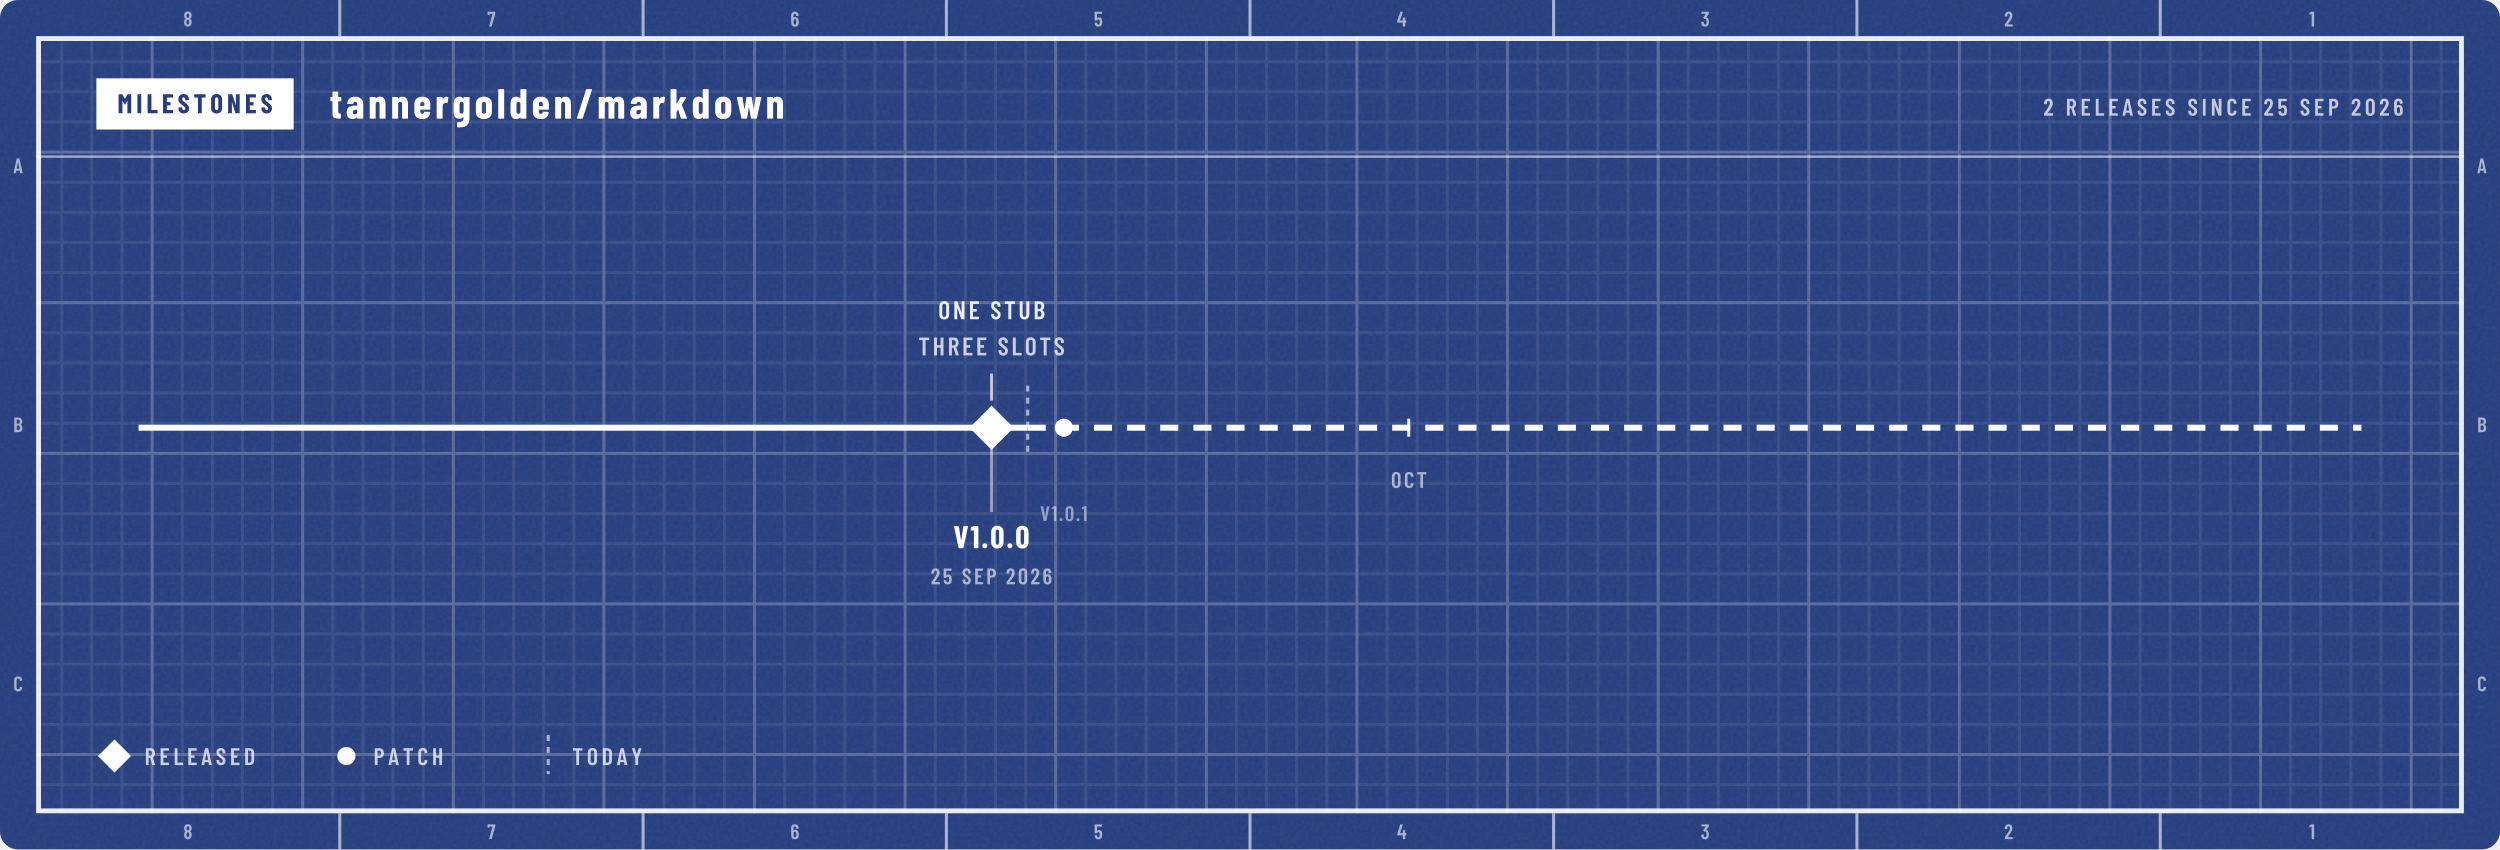
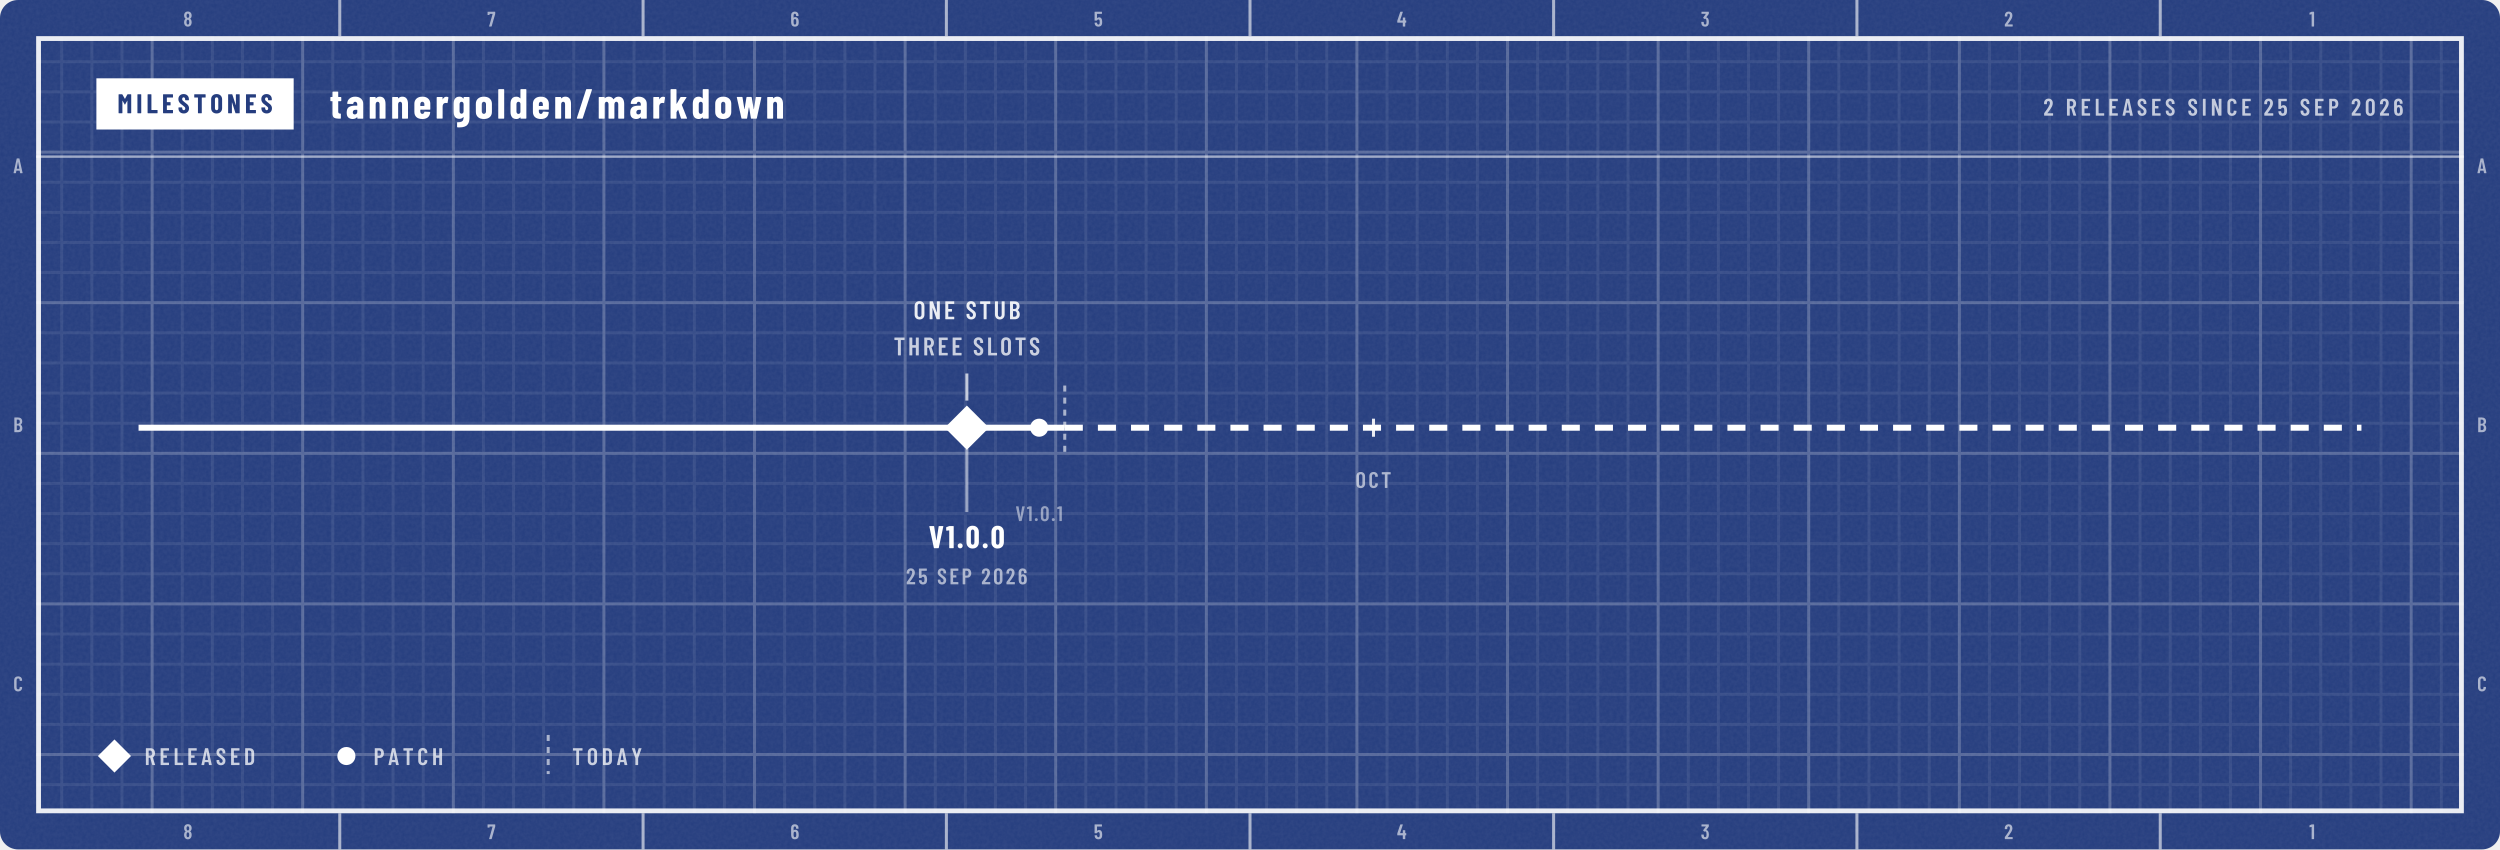
<svg xmlns="http://www.w3.org/2000/svg" width="830" height="282" viewBox="0 0 830 282" role="img" aria-labelledby="t d">
  <defs>
    <clipPath id="kc1">
      <rect x="0" y="0" width="830" height="282" rx="6" />
    </clipPath>
    <filter id="kn2" x="0" y="0" width="100%" height="100%">
      <feTurbulence type="fractalNoise" baseFrequency=".85" numOctaves="2" stitchTiles="stitch" />
      <feColorMatrix values="0 0 0 0 1 0 0 0 0 1 0 0 0 0 1 0 0 0 0.06 0" />
    </filter>
    <pattern id="kp3" width="10" height="10" patternUnits="userSpaceOnUse">
      <path d="M10 .5H.5V10" fill="none" stroke="#FFFFFF" stroke-opacity="0.075" />
    </pattern>
    <pattern id="kp4" width="50" height="50" patternUnits="userSpaceOnUse">
      <path d="M50 .5H.5V50" fill="none" stroke="#FFFFFF" stroke-opacity="0.16" />
    </pattern>
    <clipPath id="kc5">
      <rect x="12" y="12" width="806" height="258" />
    </clipPath>
    <path id="m46" d="M35 69Q35 100 55 120Q75 140 106 140Q137 140 156 120Q176 100 176 69Q176 38 156 18Q136 -2 106 -2Q75 -2 55 18Q35 38 35 69Z" />
    <path id="m48" d="M38 183V517Q38 604 89 658Q140 711 224 711Q309 711 360 658Q412 604 412 517V183Q412 96 360 42Q309 -11 224 -11Q140 -11 89 42Q38 96 38 183ZM296 176V524Q296 563 276 586Q257 610 224 610Q192 610 173 586Q154 563 154 524V176Q154 137 173 114Q192 90 224 90Q257 90 276 114Q296 137 296 176Z" />
    <path id="m49" d="M122 700H218Q223 700 226 696Q230 693 230 688V12Q230 7 226 4Q223 0 218 0H126Q121 0 118 4Q114 7 114 12V576Q114 578 112 580Q111 582 109 581L27 565H24Q13 565 13 576L10 643Q10 653 18 657L107 697Q114 700 122 700Z" />
    <path id="m50" d="M173 100H392Q397 100 400 96Q404 93 404 88V12Q404 7 400 4Q397 0 392 0H43Q38 0 34 4Q31 7 31 12V92Q31 101 36 107L75 160Q114 212 152 266Q189 320 215 363Q273 459 273 522Q273 562 256 585Q238 608 209 608Q180 608 163 586Q146 563 147 526V487Q147 482 144 478Q140 475 135 475H41Q36 475 32 478Q29 482 29 487V530Q33 610 84 659Q134 708 214 708Q293 708 342 656Q390 605 390 521Q390 471 373 422Q356 373 319 317Q294 277 260 229Q225 181 214 166Q184 126 170 106Q168 104 169 102Q170 100 173 100Z" />
    <path id="m51" d="M387 218Q387 169 380 134Q368 66 326 29Q283 -8 210 -8Q134 -8 86 32Q38 73 32 143Q30 165 28 207Q28 219 40 219H132Q144 219 144 207Q146 173 148 156Q153 125 169 108Q185 92 210 92Q234 92 250 108Q266 123 271 152Q276 182 276 230Q276 281 269 315Q263 341 248 355Q233 369 210 369Q195 369 183 360Q177 356 174 356Q172 356 166 360L119 408Q115 412 115 417Q115 421 118 425L243 595Q245 597 244 599Q242 601 239 601H49Q44 601 40 604Q37 608 37 613V688Q37 693 40 696Q44 700 49 700H373Q378 700 382 696Q385 693 385 688V609Q385 602 380 594L266 438Q262 432 268 431Q309 426 338 392Q368 358 378 307Q387 267 387 218Z" />
    <path id="m52" d="M443 275V194Q443 189 440 186Q436 182 431 182H401Q396 182 396 177V12Q396 7 392 4Q389 0 384 0H292Q287 0 284 4Q280 7 280 12V177Q280 182 275 182H29Q24 182 20 186Q17 189 17 194V259Q17 268 19 274L158 690Q161 700 171 700H271Q277 700 280 696Q283 693 281 686L153 293Q152 287 157 287H275Q280 287 280 292V412Q280 417 284 420Q287 424 292 424H384Q389 424 392 420Q396 417 396 412V292Q396 287 401 287H431Q436 287 440 284Q443 280 443 275Z" />
    <path id="m53" d="M400 216Q400 175 396 146Q391 72 344 32Q297 -8 219 -8Q145 -8 99 30Q53 68 43 144L40 172Q40 184 52 184H144Q156 184 157 172Q157 166 159 154Q171 92 219 92Q244 92 260 108Q275 124 280 153Q284 178 284 217Q284 254 278 281Q273 307 258 322Q242 336 219 336Q171 336 157 290Q154 279 144 279H51Q46 279 42 282Q39 286 39 291V688Q39 693 42 696Q46 700 51 700H377Q382 700 386 696Q389 693 389 688V612Q389 607 386 604Q382 600 377 600H160Q155 600 155 595V400Q155 397 157 396Q159 396 161 398Q178 416 202 426Q227 437 254 437Q314 437 350 398Q387 360 394 290Q400 259 400 216Z" />
    <path id="m54" d="M401 216Q401 193 399 151Q394 75 346 34Q299 -8 221 -8Q147 -8 101 30Q55 69 46 144Q40 171 40 207L39 532Q39 613 88 660Q138 708 219 708Q295 708 343 660Q391 612 391 532V507Q391 502 388 498Q384 495 379 495H287Q282 495 278 498Q275 502 275 507V526Q275 560 258 582Q242 605 219 605Q191 605 174 583Q156 561 156 526V423Q156 420 158 419Q160 418 162 420Q191 447 234 447Q303 447 346 403Q389 359 396 286Q401 253 401 216ZM284 224Q284 250 279 295Q267 353 220 353Q196 353 180 338Q165 322 160 292Q156 257 156 224Q156 195 159 157Q164 125 180 108Q195 91 220 91Q245 91 260 109Q276 127 281 160Q284 196 284 224Z" />
    <path id="m55" d="M90 13 255 594Q257 600 251 600H116Q111 600 111 595V559Q111 554 108 550Q104 547 99 547H28Q23 547 20 550Q16 554 16 559L17 688Q17 693 20 696Q24 700 29 700H368Q373 700 376 696Q380 693 380 688V607Q380 603 378 593L211 10Q208 0 197 0H100Q87 0 90 13Z" />
    <path id="m56" d="M325 364Q358 345 375 306Q396 259 396 200Q396 147 380 107Q360 53 318 22Q275 -8 216 -8Q158 -8 116 22Q73 52 53 106Q38 148 38 200Q38 259 56 301Q71 341 109 363Q113 366 109 369Q76 390 58 427Q38 470 38 523Q38 581 58 620Q78 664 120 688Q161 712 216 712Q270 712 312 688Q353 665 374 621Q396 579 396 523Q396 471 376 429Q358 392 325 371Q319 367 325 364ZM159 559Q152 541 152 513Q152 483 162 456Q169 435 183 423Q197 411 216 411Q237 411 252 424Q266 436 273 459Q281 483 281 513Q281 547 271 568Q264 589 250 600Q236 612 216 612Q198 612 184 602Q171 591 164 573ZM281 206Q281 244 272 271Q266 295 252 308Q237 322 216 322Q195 322 180 308Q166 294 160 268Q152 242 152 208Q152 177 158 151Q163 123 178 108Q194 92 216 92Q239 92 255 108Q271 124 276 153Q281 180 281 206Z" />
    <path id="m65" d="M325 11 306 116Q306 121 300 121H154Q148 121 148 116L129 11Q128 0 116 0H25Q11 0 14 13L162 689Q164 700 175 700H281Q292 700 294 689L442 13V9Q442 0 431 0H338Q326 0 325 11ZM171 212H282Q288 212 287 217L229 533Q228 536 226 536Q224 536 223 533L166 217Q165 212 171 212Z" />
    <path id="m66" d="M242 0H66Q61 0 58 4Q54 7 54 12V688Q54 693 58 696Q61 700 66 700H224Q319 700 373 652Q427 604 427 512Q427 409 354 365Q349 362 352 359Q391 334 413 292Q435 250 435 192Q435 100 382 50Q328 0 242 0ZM170 595V409Q170 404 175 404H226Q267 404 290 429Q313 454 313 500Q313 548 290 574Q267 600 226 600H175Q170 600 170 595ZM319 208Q319 260 296 290Q273 319 233 319H175Q170 319 170 314V106Q170 101 175 101H233Q273 101 296 129Q319 157 319 208Z" />
    <path id="m67" d="M42 180V521Q42 607 94 658Q145 708 230 708Q316 708 368 658Q420 607 420 521V509Q420 504 416 500Q413 496 408 496L315 492Q303 492 303 504V529Q303 564 283 586Q263 608 230 608Q198 608 178 586Q158 564 158 529V171Q158 136 178 114Q198 92 230 92Q263 92 283 114Q303 136 303 171V196Q303 201 306 204Q310 208 315 208L408 204Q413 204 416 200Q420 197 420 192V180Q420 95 368 44Q316 -8 230 -8Q145 -8 94 44Q42 95 42 180Z" />
    <path id="m68" d="M54 12V688Q54 693 58 696Q61 700 66 700H237Q323 700 374 648Q426 596 426 509V191Q426 104 374 52Q323 0 237 0H66Q61 0 58 4Q54 7 54 12ZM175 100 235 101Q268 101 288 128Q309 154 310 198V502Q310 547 290 574Q269 600 234 600H175Q170 600 170 595V105Q170 100 175 100Z" />
    <path id="m69" d="M391 600H175Q170 600 170 595V406Q170 401 175 401H303Q308 401 312 398Q315 394 315 389V312Q315 307 312 304Q308 300 303 300H175Q170 300 170 295V105Q170 100 175 100H391Q396 100 400 96Q403 93 403 88V12Q403 7 400 4Q396 0 391 0H66Q61 0 58 4Q54 7 54 12V688Q54 693 58 696Q61 700 66 700H391Q396 700 400 696Q403 693 403 688V612Q403 607 400 604Q396 600 391 600Z" />
    <path id="m72" d="M319 700H411Q416 700 420 696Q423 693 423 688V12Q423 7 420 4Q416 0 411 0H319Q314 0 310 4Q307 7 307 12V295Q307 300 302 300H175Q170 300 170 295V12Q170 7 166 4Q163 0 158 0H66Q61 0 58 4Q54 7 54 12V688Q54 693 58 696Q61 700 66 700H158Q163 700 166 696Q170 693 170 688V406Q170 401 175 401H302Q307 401 307 406V688Q307 693 310 696Q314 700 319 700Z" />
    <path id="m73" d="M54 12V688Q54 693 58 696Q61 700 66 700H158Q163 700 166 696Q170 693 170 688V12Q170 7 166 4Q163 0 158 0H66Q61 0 58 4Q54 7 54 12Z" />
    <path id="m76" d="M54 12V688Q54 693 58 696Q61 700 66 700H158Q163 700 166 696Q170 693 170 688V105Q170 100 175 100H391Q396 100 400 96Q403 93 403 88V12Q403 7 400 4Q396 0 391 0H66Q61 0 58 4Q54 7 54 12Z" />
    <path id="m78" d="M350 700H441Q446 700 450 696Q453 693 453 688V12Q453 7 450 4Q446 0 441 0H336Q326 0 323 10L174 434Q173 437 170 436Q168 436 168 433L169 12Q169 7 166 4Q162 0 157 0H66Q61 0 58 4Q54 7 54 12V688Q54 693 58 696Q61 700 66 700H169Q179 700 182 690L332 269Q333 266 336 266Q338 267 338 270V688Q338 693 342 696Q345 700 350 700Z" />
    <path id="m79" d="M42 182V518Q42 604 94 656Q147 708 233 708Q319 708 372 656Q425 604 425 518V182Q425 96 372 44Q319 -8 233 -8Q147 -8 94 44Q42 96 42 182ZM309 177V523Q309 561 288 584Q267 608 233 608Q199 608 178 584Q158 561 158 523V177Q158 139 178 116Q199 92 233 92Q267 92 288 116Q309 139 309 177Z" />
    <path id="m80" d="M432 495Q432 405 384 350Q337 295 259 295H174Q169 295 169 290V12Q169 7 166 4Q162 0 157 0H65Q60 0 56 4Q53 7 53 12V689Q53 694 56 698Q60 701 65 701H253Q306 701 346 675Q387 649 410 602Q432 555 432 495ZM316 492Q316 542 294 572Q271 601 234 601H174Q169 601 169 596V391Q169 386 174 386H234Q271 386 294 414Q316 443 316 492Z" />
    <path id="m82" d="M318 10 233 297Q231 301 228 301H175Q170 301 170 296V12Q170 7 166 4Q163 0 158 0H66Q61 0 58 4Q54 7 54 12V688Q54 693 58 696Q61 700 66 700H254Q307 700 348 674Q388 649 410 602Q433 556 433 496Q433 434 409 389Q385 344 342 321Q338 320 339 315L437 14Q438 12 438 9Q438 0 427 0H331Q321 0 318 10ZM170 595V396Q170 391 175 391H236Q272 391 294 419Q317 447 317 495Q317 543 294 572Q272 600 236 600H175Q170 600 170 595Z" />
    <path id="m83" d="M34 173V199Q34 204 38 208Q41 211 46 211H137Q142 211 146 208Q149 204 149 199V179Q149 140 168 116Q188 92 219 92Q250 92 270 114Q290 137 290 174Q290 200 279 219Q268 238 248 255Q228 272 184 304Q134 340 104 368Q73 396 52 436Q32 475 32 527Q32 610 82 659Q132 708 214 708Q297 708 348 656Q399 605 399 520V496Q399 491 396 488Q392 484 387 484H297Q292 484 288 488Q285 491 285 496V522Q285 561 266 584Q246 608 214 608Q184 608 165 586Q146 565 146 527Q146 491 166 466Q187 441 247 397Q308 352 339 324Q370 295 387 261Q404 227 404 180Q404 95 353 44Q302 -8 219 -8Q136 -8 85 42Q34 92 34 173Z" />
    <path id="m84" d="M425 688V612Q425 607 422 604Q418 600 413 600H286Q281 600 281 595V12Q281 7 278 4Q274 0 269 0H177Q172 0 168 4Q165 7 165 12V595Q165 600 160 600H40Q35 600 32 604Q28 607 28 612V688Q28 693 32 696Q35 700 40 700H413Q418 700 422 696Q425 693 425 688Z" />
    <path id="m85" d="M50 194V688Q50 693 54 696Q57 700 62 700H154Q159 700 162 696Q166 693 166 688V182Q166 142 186 117Q206 92 239 92Q272 92 292 117Q312 142 312 182V688Q312 693 316 696Q319 700 324 700H416Q421 700 424 696Q428 693 428 688V194Q428 103 376 48Q324 -8 239 -8Q153 -8 102 48Q50 103 50 194Z" />
    <path id="m86" d="M171 11 28 687 27 691Q27 700 38 700H139Q151 700 152 689L235 208Q236 205 238 205Q240 205 241 208L322 689Q323 700 335 700H433Q446 700 443 687L299 11Q297 0 286 0H184Q173 0 171 11Z" />
    <path id="m89" d="M170 13V286L169 292L30 686Q29 688 29 691Q29 700 40 700H136Q147 700 150 690L225 433Q226 430 228 430Q230 430 231 433L306 690Q309 700 320 700H416Q422 700 425 696Q428 693 426 686L287 292L286 286V13Q286 8 282 4Q279 1 274 1H182Q177 1 174 4Q170 8 170 13Z" />
    <path id="n46" d="M33 75Q33 110 55 132Q77 154 112 154Q147 154 169 132Q191 110 191 75Q191 41 168 18Q146 -4 112 -4Q78 -4 56 18Q33 41 33 75Z" />
    <path id="n47" d="M18 14 237 690Q240 700 250 700H367Q373 700 376 696Q379 693 377 686L158 10Q155 0 145 0H28Q22 0 19 4Q16 7 18 14Z" />
    <path id="n48" d="M30 191V509Q30 600 84 656Q138 711 226 711Q284 711 329 686Q374 661 398 615Q423 569 423 509V191Q423 131 398 85Q374 39 329 14Q284 -11 226 -11Q138 -11 84 44Q30 100 30 191ZM282 183V517Q282 550 266 570Q251 590 226 590Q201 590 186 570Q171 550 171 517V183Q171 150 186 130Q201 110 226 110Q251 110 266 130Q282 150 282 183Z" />
    <path id="n49" d="M115 700H236Q241 700 244 696Q248 693 248 688V12Q248 7 244 4Q241 0 236 0H119Q114 0 110 4Q107 7 107 12V558Q107 562 102 562L25 553H23Q12 553 12 564L9 650Q9 660 18 664L100 697Q108 700 115 700Z" />
    <path id="n69" d="M399 579H190Q185 579 185 574V416Q185 411 190 411H310Q315 411 318 408Q322 404 322 399V302Q322 297 318 294Q315 290 310 290H190Q185 290 185 285V126Q185 121 190 121H399Q404 121 408 118Q411 114 411 109V12Q411 7 408 4Q404 0 399 0H56Q51 0 48 4Q44 7 44 12V688Q44 693 48 696Q51 700 56 700H399Q404 700 408 696Q411 693 411 688V591Q411 586 408 582Q404 579 399 579Z" />
    <path id="n73" d="M44 12V688Q44 693 48 696Q51 700 56 700H173Q178 700 182 696Q185 693 185 688V12Q185 7 182 4Q178 0 173 0H56Q51 0 48 4Q44 7 44 12Z" />
    <path id="n76" d="M44 12V688Q44 693 48 696Q51 700 56 700H173Q178 700 182 696Q185 693 185 688V126Q185 121 190 121H400Q405 121 408 118Q412 114 412 109V12Q412 7 408 4Q405 0 400 0H56Q51 0 48 4Q44 7 44 12Z" />
    <path id="n77" d="M379 700H495Q500 700 504 696Q507 693 507 688V12Q507 7 504 4Q500 0 495 0H378Q373 0 370 4Q366 7 366 12V461Q366 465 364 465Q362 465 360 462L282 324Q277 316 274 316Q271 316 266 324L188 462Q186 465 184 465Q182 465 182 461V12Q182 7 178 4Q175 0 170 0H53Q48 0 44 4Q41 7 41 12V688Q41 693 44 696Q48 700 53 700H168Q178 700 183 692L272 533Q275 529 278 533L364 692Q368 700 379 700Z" />
    <path id="n78" d="M342 700H458Q463 700 466 696Q470 693 470 688V12Q470 7 466 4Q463 0 458 0H326Q316 0 313 10L189 397Q188 400 186 400Q183 399 183 396L184 12Q184 7 180 4Q177 0 172 0H56Q51 0 48 4Q44 7 44 12V688Q44 693 48 696Q51 700 56 700H187Q197 700 200 690L325 303Q326 300 328 300Q331 301 331 304L330 688Q330 693 334 696Q337 700 342 700Z" />
    <path id="n79" d="M34 190V510Q34 600 89 654Q144 708 236 708Q328 708 384 654Q439 600 439 510V190Q439 100 384 46Q328 -8 236 -8Q144 -8 89 46Q34 100 34 190ZM298 184V516Q298 548 281 568Q264 587 236 587Q208 587 192 568Q175 548 175 516V184Q175 152 192 132Q208 113 236 113Q264 113 281 132Q298 152 298 184Z" />
    <path id="n83" d="M30 175V204Q30 209 34 212Q37 216 42 216H157Q162 216 166 212Q169 209 169 204V182Q169 151 185 132Q201 113 225 113Q249 113 265 131Q281 149 281 178Q281 208 261 230Q241 251 183 293Q133 329 102 357Q71 385 49 426Q27 467 27 521Q27 606 80 657Q133 708 220 708Q308 708 362 655Q415 602 415 516V492Q415 487 412 484Q408 480 403 480H288Q283 480 280 484Q276 487 276 492V519Q276 550 260 568Q245 587 220 587Q196 587 181 570Q166 552 166 521Q166 491 185 468Q204 445 260 404Q322 358 354 330Q385 301 402 266Q420 232 420 184Q420 96 366 44Q312 -8 224 -8Q166 -8 122 15Q78 38 54 80Q30 121 30 175Z" />
    <path id="n84" d="M444 688V591Q444 586 440 582Q437 579 432 579H307Q302 579 302 574V12Q302 7 298 4Q295 0 290 0H173Q168 0 164 4Q161 7 161 12V574Q161 579 156 579H36Q31 579 28 582Q24 586 24 591V688Q24 693 28 696Q31 700 36 700H432Q437 700 440 696Q444 693 444 688Z" />
    <path id="n86" d="M166 11 23 687 22 691Q22 700 33 700H162Q174 700 175 689L244 249Q245 245 247 245Q249 245 250 249L317 689Q318 700 330 700H455Q468 700 465 687L321 11Q319 0 308 0H179Q168 0 166 11Z" />
    <path id="n97" d="M415 355V12Q415 7 412 4Q408 0 403 0H286Q281 0 278 4Q274 7 274 12V34Q274 37 272 38Q270 39 268 36Q235 -6 166 -8Q108 -8 66 24Q23 56 23 146Q23 239 74 274Q126 309 223 309H269Q274 309 274 314V339Q274 366 260 384Q245 401 223 401Q206 401 194 390Q183 380 180 361Q179 349 167 349L47 350Q35 350 35 362Q40 435 92 478Q144 522 224 522Q309 522 362 476Q415 430 415 355ZM274 158V205Q274 210 269 210H228Q201 210 184 194Q168 179 168 152Q168 127 180 114Q193 101 214 101Q237 101 256 116Q274 132 274 158Z" />
    <path id="n100" d="M278 700H395Q400 700 404 696Q407 693 407 688V12Q407 7 404 4Q400 0 395 0H278Q273 0 270 4Q266 7 266 12V28Q266 31 264 32Q262 32 260 30Q226 -8 170 -8Q101 -8 66 36Q31 81 31 160V354Q31 435 66 478Q102 522 170 522Q192 522 216 514Q240 505 260 483Q262 481 264 482Q266 482 266 485V688Q266 693 270 696Q273 700 278 700ZM266 157V357Q263 377 250 389Q237 401 219 401Q198 401 185 385Q172 369 172 344V170Q172 145 185 129Q198 113 219 113Q237 113 250 125Q263 137 266 157Z" />
    <path id="n101" d="M397 213H177Q172 213 172 208V171Q172 146 186 130Q199 113 220 113Q239 113 251 126Q263 138 267 157Q270 167 280 167L395 161Q400 161 404 158Q407 154 406 148Q399 71 352 32Q306 -8 220 -8Q131 -8 81 36Q31 81 31 160V354Q31 430 82 476Q132 522 220 522Q308 522 358 476Q409 430 409 354V225Q409 220 406 216Q402 213 397 213ZM172 344V305Q172 300 177 300H263Q268 300 268 305V344Q268 369 254 385Q241 401 220 401Q199 401 186 385Q172 369 172 344Z" />
    <path id="n103" d="M279 514H396Q401 514 404 510Q408 507 408 502V24Q408 -87 356 -147Q303 -207 167 -207Q140 -207 125 -206Q113 -205 113 -193V-95Q113 -82 126 -84Q185 -86 216 -72Q246 -59 256 -32Q267 -5 267 39Q267 42 265 42Q263 42 261 39Q243 15 218 6Q192 -4 168 -4Q99 -4 65 40Q31 85 31 164V354Q31 435 66 478Q100 522 168 522Q229 522 261 477Q263 474 265 475Q267 476 267 479V502Q267 507 270 510Q274 514 279 514ZM267 175V344Q267 369 254 385Q240 401 219 401Q198 401 185 385Q172 369 172 344V175Q172 150 185 134Q198 118 219 118Q240 118 254 134Q267 150 267 175Z" />
    <path id="n107" d="M38 12V688Q38 693 42 696Q45 700 50 700H167Q172 700 176 696Q179 693 179 688V357Q179 353 181 352Q183 352 185 355L272 506Q276 514 287 514H407Q414 514 416 510Q419 506 415 500L307 332Q305 328 306 325L428 14Q429 12 429 9Q429 0 418 0H297Q287 0 284 10L220 208Q219 211 217 212Q215 212 214 209L181 157Q179 153 179 151V12Q179 7 176 4Q172 0 167 0H50Q45 0 42 4Q38 7 38 12Z" />
    <path id="n108" d="M34 12V688Q34 693 38 696Q41 700 46 700H163Q168 700 172 696Q175 693 175 688V12Q175 7 172 4Q168 0 163 0H46Q41 0 38 4Q34 7 34 12Z" />
    <path id="n109" d="M641 347V12Q641 7 638 4Q634 0 629 0H512Q507 0 504 4Q500 7 500 12V338Q500 368 488 384Q476 401 456 401Q434 401 422 384Q409 368 409 338V12Q409 7 406 4Q402 0 397 0H281Q276 0 272 4Q269 7 269 12V338Q269 368 257 384Q245 401 225 401Q203 401 190 384Q178 368 178 338V12Q178 7 174 4Q171 0 166 0H49Q44 0 40 4Q37 7 37 12V502Q37 507 40 510Q44 514 49 514H166Q171 514 174 510Q178 507 178 502V489Q178 486 180 485Q182 484 184 486Q204 506 228 514Q252 522 274 522Q352 522 386 460L388 459Q391 459 395 465Q416 497 446 510Q475 522 505 522Q573 522 607 476Q641 430 641 347Z" />
    <path id="n110" d="M413 351V12Q413 7 410 4Q406 0 401 0H284Q279 0 276 4Q272 7 272 12V340Q272 369 260 385Q249 401 227 401Q204 401 192 384Q179 368 179 338V12Q179 7 176 4Q172 0 167 0H50Q45 0 42 4Q38 7 38 12V502Q38 507 42 510Q45 514 50 514H167Q172 514 176 510Q179 507 179 502V483Q179 480 182 480Q184 480 188 484Q220 522 277 522Q345 522 379 477Q413 432 413 351Z" />
    <path id="n111" d="M31 160V354Q31 430 82 476Q133 522 221 522Q310 522 361 476Q412 430 412 354V160Q412 82 362 37Q311 -8 221 -8Q132 -8 82 37Q31 82 31 160ZM271 171V344Q271 369 257 385Q243 401 221 401Q199 401 186 385Q172 369 172 344V171Q172 146 186 130Q199 114 221 114Q243 114 257 130Q271 146 271 171Z" />
    <path id="n114" d="M310 510Q318 505 316 495L297 378Q296 367 283 370Q272 374 256 374Q241 374 230 370Q207 366 193 342Q179 319 179 288V13Q179 8 176 4Q172 1 167 1H50Q45 1 42 4Q38 8 38 13V502Q38 507 42 510Q45 514 50 514H167Q172 514 176 510Q179 507 179 502V463Q179 459 180 458Q182 458 184 461Q211 520 268 520Q295 520 310 510Z" />
    <path id="n116" d="M260 415H204Q199 415 199 410V172Q199 143 210 132Q221 121 243 122H250Q255 122 258 118Q262 115 262 110V12Q262 7 258 4Q255 0 250 0H210Q137 0 100 24Q63 49 63 118V410Q63 415 58 415H25Q20 415 16 418Q13 422 13 427V502Q13 507 16 510Q20 514 25 514H58Q63 514 63 519V630Q63 635 66 638Q70 642 75 642H187Q192 642 196 638Q199 635 199 630V519Q199 514 204 514H260Q265 514 268 510Q272 507 272 502V427Q272 422 268 418Q265 415 260 415Z" />
    <path id="n119" d="M124 11 16 502V506Q16 515 27 515H138Q150 515 151 504L194 230Q195 227 197 227Q199 227 200 230L244 504Q245 515 257 515H356Q368 515 369 504L416 229Q417 226 419 226Q421 227 422 230L464 504Q465 515 477 515L587 513Q600 513 597 500L490 11Q488 0 477 0H363Q351 0 350 11L307 265Q306 268 304 268Q302 268 301 265L260 11Q259 0 247 0H137Q126 0 124 11Z" />
  </defs>
  <rect y="0" width="830" height="282" rx="6" fill="#253D7E" />
  <rect y="0" width="830" height="282" clip-path="url(#kc1)" filter="url(#kn2)" />
  <g clip-path="url(#kc5)">
    <rect y="0" width="830" height="282" fill="url(#kp3)" />
    <rect y="0" width="830" height="282" fill="url(#kp4)" />
  </g>
  <rect x="12.8" y="12.8" width="804.4" height="256.4" fill="none" stroke="#FFFFFF" stroke-opacity="0.9" stroke-width="1.6" />
  <path d="M112.8 0V12M112.8 270V282M213.5 0V12M213.5 270V282M314.2 0V12M314.2 270V282M415 0V12M415 270V282M515.8 0V12M515.8 270V282M616.5 0V12M616.5 270V282M717.2 0V12M717.2 270V282" stroke="#FFFFFF" stroke-opacity="0.6" />
  <g transform="scale(0.007 -0.007)" fill="#FFFFFF" fill-opacity="0.6">
    <use href="#m56" x="8694" y="-1257" />
    <use href="#m56" x="8694" y="-39800" />
    <use href="#m55" x="23108" y="-1257" />
    <use href="#m55" x="23108" y="-39800" />
    <use href="#m54" x="37482" y="-1257" />
    <use href="#m54" x="37482" y="-39800" />
    <use href="#m53" x="51875" y="-1257" />
    <use href="#m53" x="51875" y="-39800" />
    <use href="#m52" x="66253" y="-1257" />
    <use href="#m52" x="66253" y="-39800" />
    <use href="#m51" x="80662" y="-1257" />
    <use href="#m51" x="80662" y="-39800" />
    <use href="#m50" x="95055" y="-1257" />
    <use href="#m50" x="95055" y="-39800" />
    <use href="#m49" x="109524" y="-1257" />
    <use href="#m49" x="109524" y="-39800" />
    <use href="#m65" x="629" y="-8214" />
    <use href="#m65" x="117486" y="-8214" />
    <use href="#m66" x="626" y="-20500" />
    <use href="#m66" x="117483" y="-20500" />
    <use href="#m67" x="629" y="-32786" />
    <use href="#m67" x="117486" y="-32786" />
  </g>
  <rect x="32" y="26" width="65.5" height="17" fill="#FFFFFF" />
  <g transform="translate(39 37.6) scale(0.009 -0.009)" fill="#253D7E">
    <use href="#n77" x="0" />
    <use href="#n73" x="692" />
    <use href="#n76" x="1067" />
    <use href="#n69" x="1637" />
    <use href="#n83" x="2220" />
    <use href="#n84" x="2808" />
    <use href="#n79" x="3421" />
    <use href="#n78" x="4038" />
    <use href="#n69" x="4697" />
    <use href="#n83" x="5279" />
  </g>
  <g transform="translate(109.5 39.4) scale(0.014 -0.014)" fill="#FFFFFF">
    <use href="#n116" x="0" />
    <use href="#n97" x="377" />
    <use href="#n110" x="908" />
    <use href="#n110" x="1441" />
    <use href="#n101" x="1974" />
    <use href="#n114" x="2496" />
    <use href="#n103" x="2905" />
    <use href="#n111" x="3432" />
    <use href="#n108" x="3960" />
    <use href="#n100" x="4254" />
    <use href="#n101" x="4785" />
    <use href="#n110" x="5307" />
    <use href="#n47" x="5840" />
    <use href="#n109" x="6340" />
    <use href="#n97" x="7101" />
    <use href="#n114" x="7633" />
    <use href="#n107" x="8042" />
    <use href="#n100" x="8577" />
    <use href="#n111" x="9108" />
    <use href="#n119" x="9636" />
    <use href="#n110" x="10334" />
  </g>
  <g transform="translate(678.4 38.4) scale(0.008 -0.008)" fill="#FFFFFF" fill-opacity="0.72">
    <use href="#m50" x="0" />
    <use href="#m82" x="925" />
    <use href="#m69" x="1536" />
    <use href="#m76" x="2121" />
    <use href="#m69" x="2686" />
    <use href="#m65" x="3271" />
    <use href="#m83" x="3877" />
    <use href="#m69" x="4461" />
    <use href="#m83" x="5046" />
    <use href="#m83" x="5980" />
    <use href="#m73" x="6564" />
    <use href="#m78" x="6938" />
    <use href="#m67" x="7595" />
    <use href="#m69" x="8202" />
    <use href="#m50" x="9137" />
    <use href="#m53" x="9712" />
    <use href="#m83" x="10640" />
    <use href="#m69" x="11224" />
    <use href="#m80" x="11809" />
    <use href="#m50" x="12766" />
    <use href="#m48" x="13341" />
    <use href="#m50" x="13941" />
    <use href="#m54" x="14516" />
  </g>
  <path d="M12 52H818" fill="none" stroke="#FFFFFF" stroke-opacity="0.55" stroke-width=".8" />
-   <path d="M46 142H341.2" stroke="#FFFFFF" stroke-width="2" />
-   <path d="M341.2 142H784" stroke="#FFFFFF" stroke-width="2" stroke-dasharray="6 5" />
-   <g transform="translate(461.8 162) scale(0.0075 -0.0075)" fill="#FFFFFF" fill-opacity="0.6">
+   <path d="M46 142H353.5" stroke="#FFFFFF" stroke-width="2" />
+   <path d="M353.5 142H784" stroke="#FFFFFF" stroke-width="2" stroke-dasharray="6 5" />
+   <g transform="translate(450 162) scale(0.0075 -0.0075)" fill="#FFFFFF" fill-opacity="0.6">
    <use href="#m79" x="0" />
    <use href="#m67" x="574" />
    <use href="#m84" x="1137" />
  </g>
-   <path d="M467.7 139V145" fill="none" stroke="#FFFFFF" stroke-opacity="0.9" />
-   <path d="M341.2 128V152" fill="none" stroke="#FFFFFF" stroke-opacity="0.6" stroke-dasharray="2 2" />
-   <path d="M329.2 149V170" fill="none" stroke="#FFFFFF" stroke-opacity="0.5" />
-   <path d="M329.2 135.5l6.5 6.5l-6.5 6.5l-6.5 -6.5z" fill="#FFFFFF" stroke="#FFFFFF" stroke-width="1.2" />
-   <g transform="translate(316.5 182) scale(0.0105 -0.0105)" fill="#FFFFFF">
+   <path d="M456 139V145" fill="none" stroke="#FFFFFF" stroke-opacity="0.9" />
+   <path d="M353.5 128V152" fill="none" stroke="#FFFFFF" stroke-opacity="0.6" stroke-dasharray="2 2" />
+   <path d="M321 149V170" fill="none" stroke="#FFFFFF" stroke-opacity="0.5" />
+   <path d="M321 135.5l6.5 6.5l-6.5 6.5l-6.5 -6.5z" fill="#FFFFFF" stroke="#FFFFFF" stroke-width="1.2" />
+   <g transform="translate(308.3 182) scale(0.0105 -0.0105)" fill="#FFFFFF">
    <use href="#n86" x="0" />
    <use href="#n49" x="545" />
    <use href="#n46" x="886" />
    <use href="#n48" x="1166" />
    <use href="#n46" x="1677" />
    <use href="#n48" x="1957" />
  </g>
-   <g transform="translate(309 194) scale(0.0075 -0.0075)" fill="#FFFFFF" fill-opacity="0.6">
+   <g transform="translate(300.8 194) scale(0.0075 -0.0075)" fill="#FFFFFF" fill-opacity="0.6">
    <use href="#m50" x="0" />
    <use href="#m53" x="532" />
    <use href="#m83" x="1373" />
    <use href="#m69" x="1914" />
    <use href="#m80" x="2455" />
    <use href="#m50" x="3326" />
    <use href="#m48" x="3857" />
    <use href="#m50" x="4414" />
    <use href="#m54" x="4946" />
  </g>
-   <path d="M329.2 133V124" fill="none" stroke="#FFFFFF" stroke-opacity="0.7" />
-   <g transform="translate(304.9 118) scale(0.0085 -0.0085)" fill="#FFFFFF" fill-opacity="0.75">
+   <path d="M321 133V124" fill="none" stroke="#FFFFFF" stroke-opacity="0.7" />
+   <g transform="translate(296.7 118) scale(0.0085 -0.0085)" fill="#FFFFFF" fill-opacity="0.75">
    <use href="#m84" x="0" />
    <use href="#m72" x="558" />
    <use href="#m82" x="1141" />
    <use href="#m69" x="1708" />
    <use href="#m69" x="2249" />
    <use href="#m83" x="3095" />
    <use href="#m76" x="3635" />
    <use href="#m79" x="4156" />
    <use href="#m84" x="4729" />
    <use href="#m83" x="5287" />
  </g>
-   <g transform="translate(311.5 106) scale(0.0085 -0.0085)" fill="#FFFFFF" fill-opacity="0.9">
+   <g transform="translate(303.3 106) scale(0.0085 -0.0085)" fill="#FFFFFF" fill-opacity="0.9">
    <use href="#m79" x="0" />
    <use href="#m78" x="573" />
    <use href="#m69" x="1186" />
    <use href="#m83" x="2033" />
    <use href="#m84" x="2572" />
    <use href="#m85" x="3130" />
    <use href="#m66" x="3714" />
  </g>
-   <circle cx="353.2" cy="142" r="3" fill="#FFFFFF" />
-   <g transform="translate(345.3 173) scale(0.007 -0.007)" fill="#FFFFFF" fill-opacity="0.5">
+   <circle cx="345" cy="142" r="3" fill="#FFFFFF" />
+   <g transform="translate(337.1 173) scale(0.007 -0.007)" fill="#FFFFFF" fill-opacity="0.5">
    <use href="#m86" x="0" />
    <use href="#m49" x="542" />
    <use href="#m46" x="888" />
    <use href="#m48" x="1170" />
    <use href="#m46" x="1692" />
    <use href="#m49" x="1974" />
  </g>
  <path d="M38 245.5l5.5 5.5l-5.5 5.5l-5.5 -5.5z" fill="#FFFFFF" />
  <g transform="translate(48 254) scale(0.008 -0.008)" fill="#FFFFFF" fill-opacity="0.75">
    <use href="#m82" x="0" />
    <use href="#m69" x="611" />
    <use href="#m76" x="1196" />
    <use href="#m69" x="1761" />
    <use href="#m65" x="2346" />
    <use href="#m83" x="2952" />
    <use href="#m69" x="3536" />
    <use href="#m68" x="4121" />
  </g>
  <circle cx="115" cy="251" r="3" fill="#FFFFFF" />
  <g transform="translate(124 254) scale(0.008 -0.008)" fill="#FFFFFF" fill-opacity="0.75">
    <use href="#m80" x="0" />
    <use href="#m65" x="607" />
    <use href="#m84" x="1213" />
    <use href="#m67" x="1815" />
    <use href="#m72" x="2422" />
  </g>
  <path d="M182 244V257" fill="none" stroke="#FFFFFF" stroke-opacity="0.6" stroke-dasharray="2 2" />
  <g transform="translate(190 254) scale(0.008 -0.008)" fill="#FFFFFF" fill-opacity="0.75">
    <use href="#m84" x="0" />
    <use href="#m79" x="602" />
    <use href="#m68" x="1219" />
    <use href="#m65" x="1841" />
    <use href="#m89" x="2447" />
  </g>
</svg>
